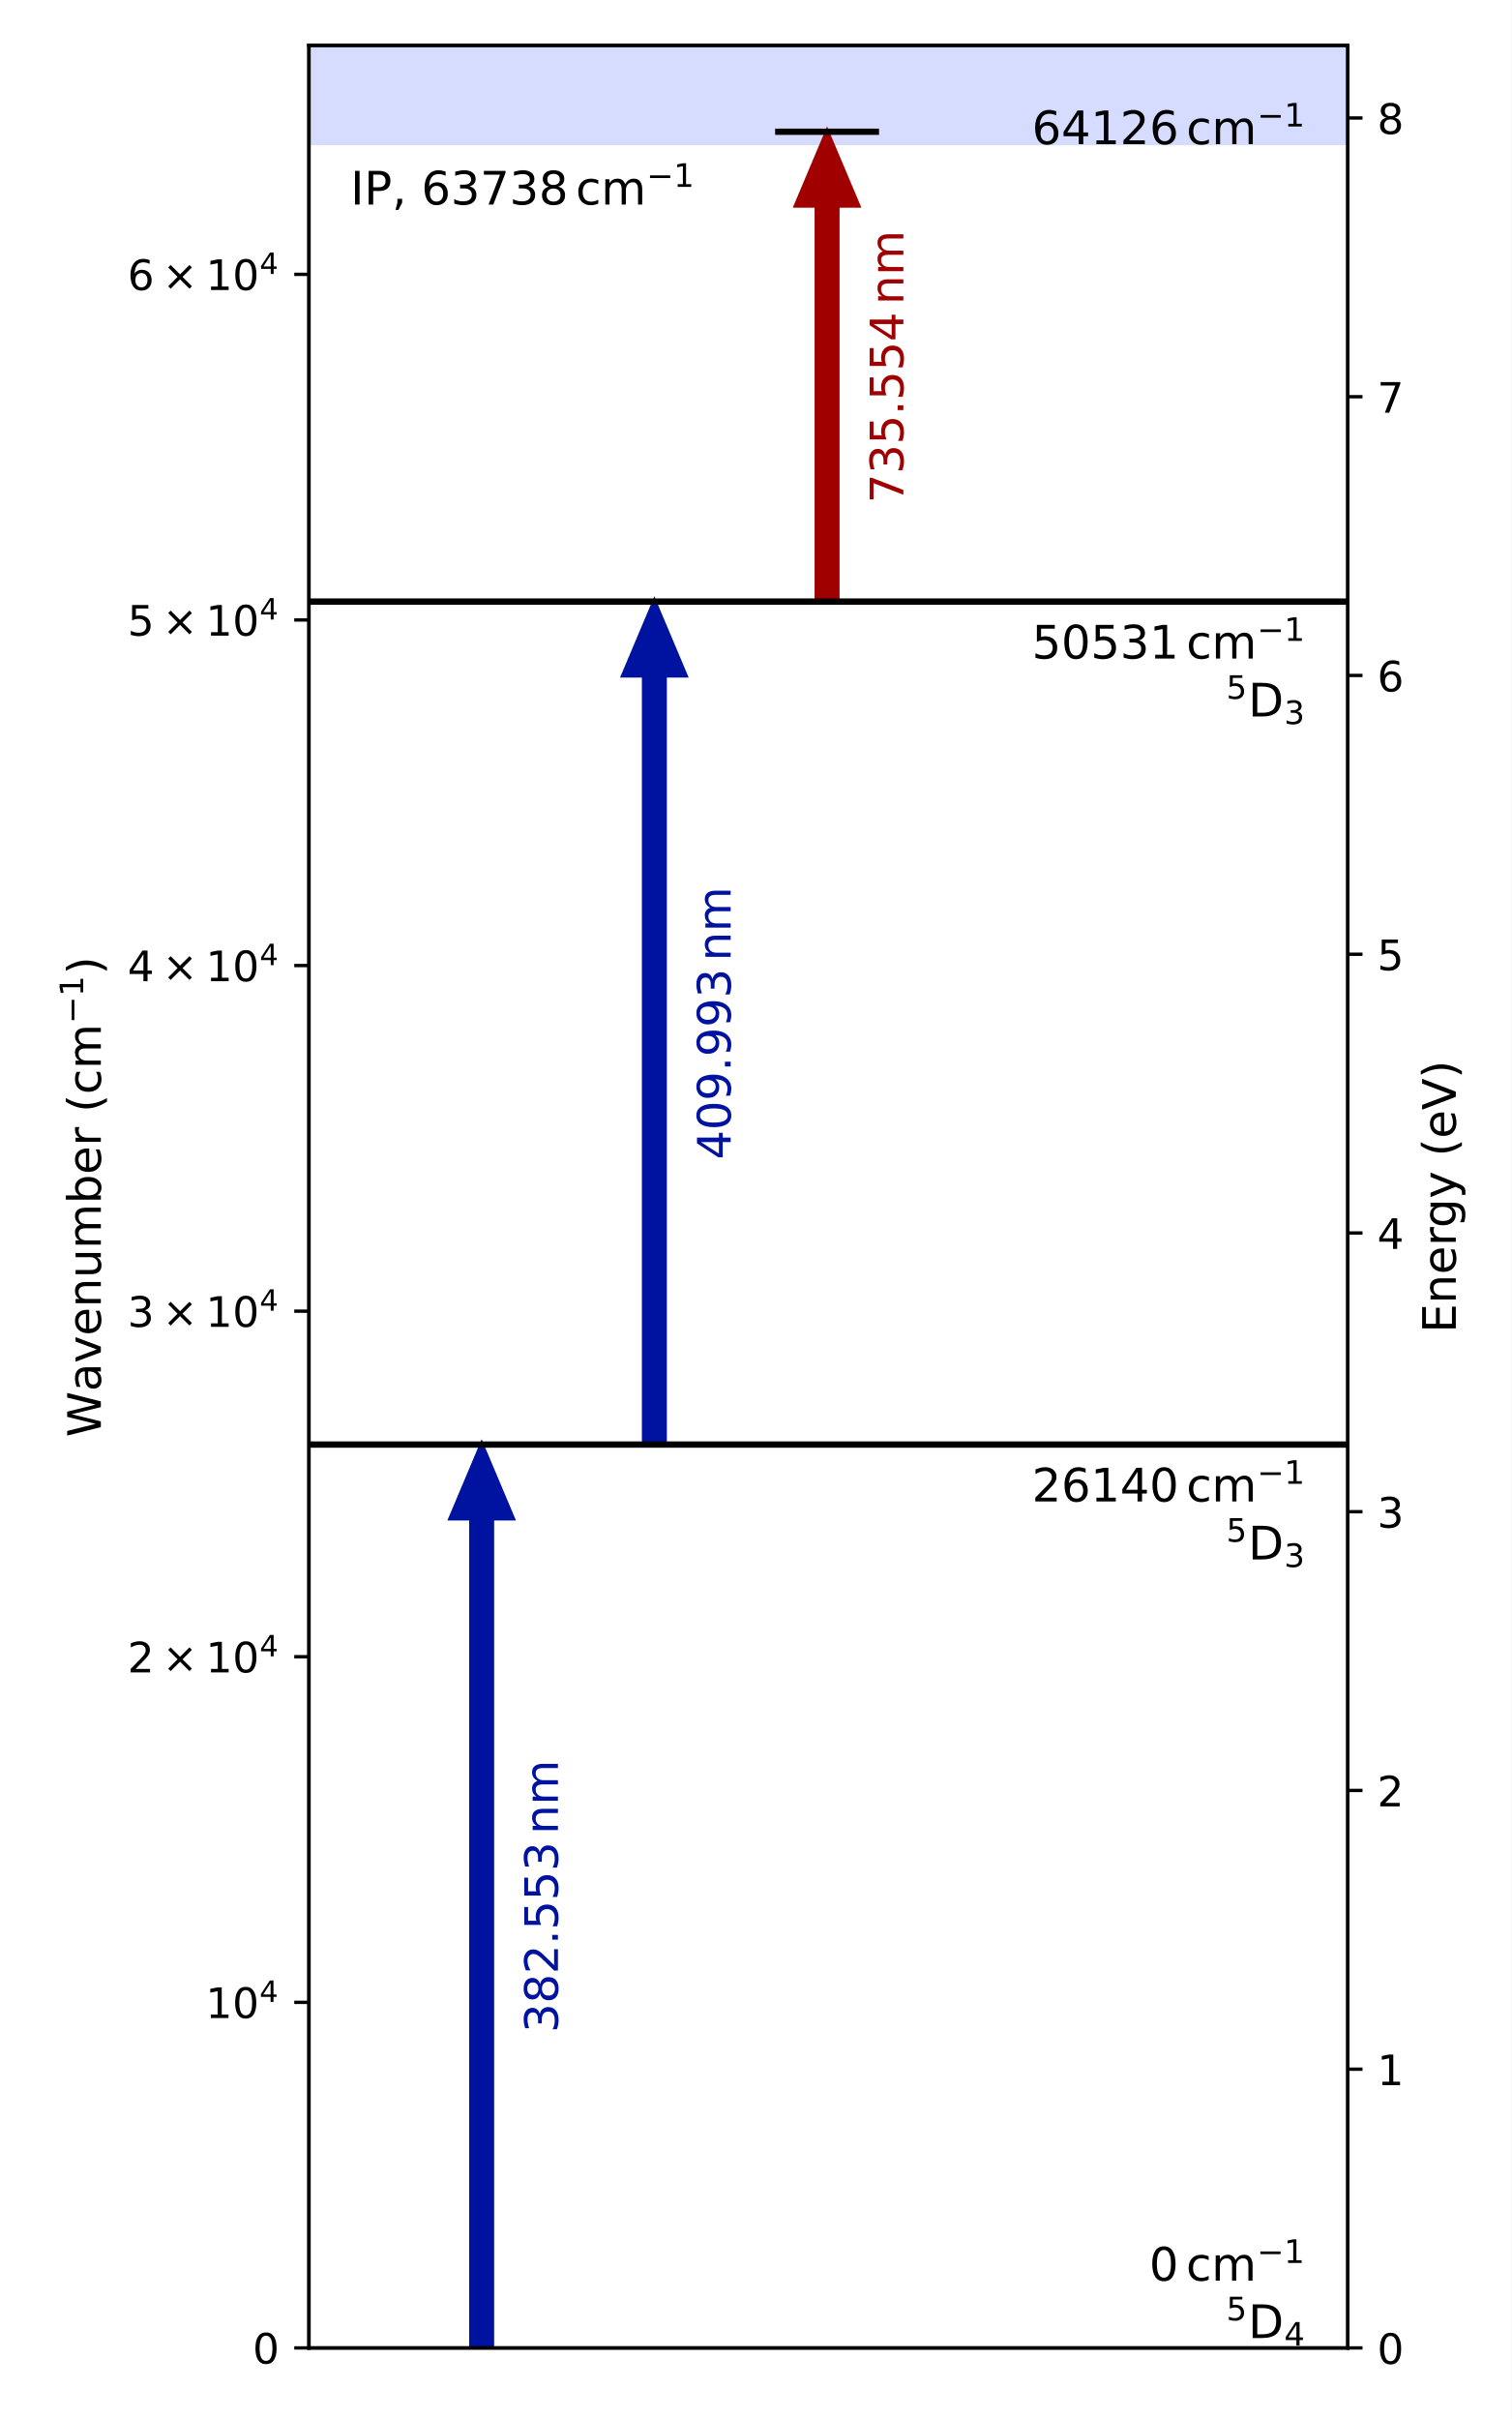
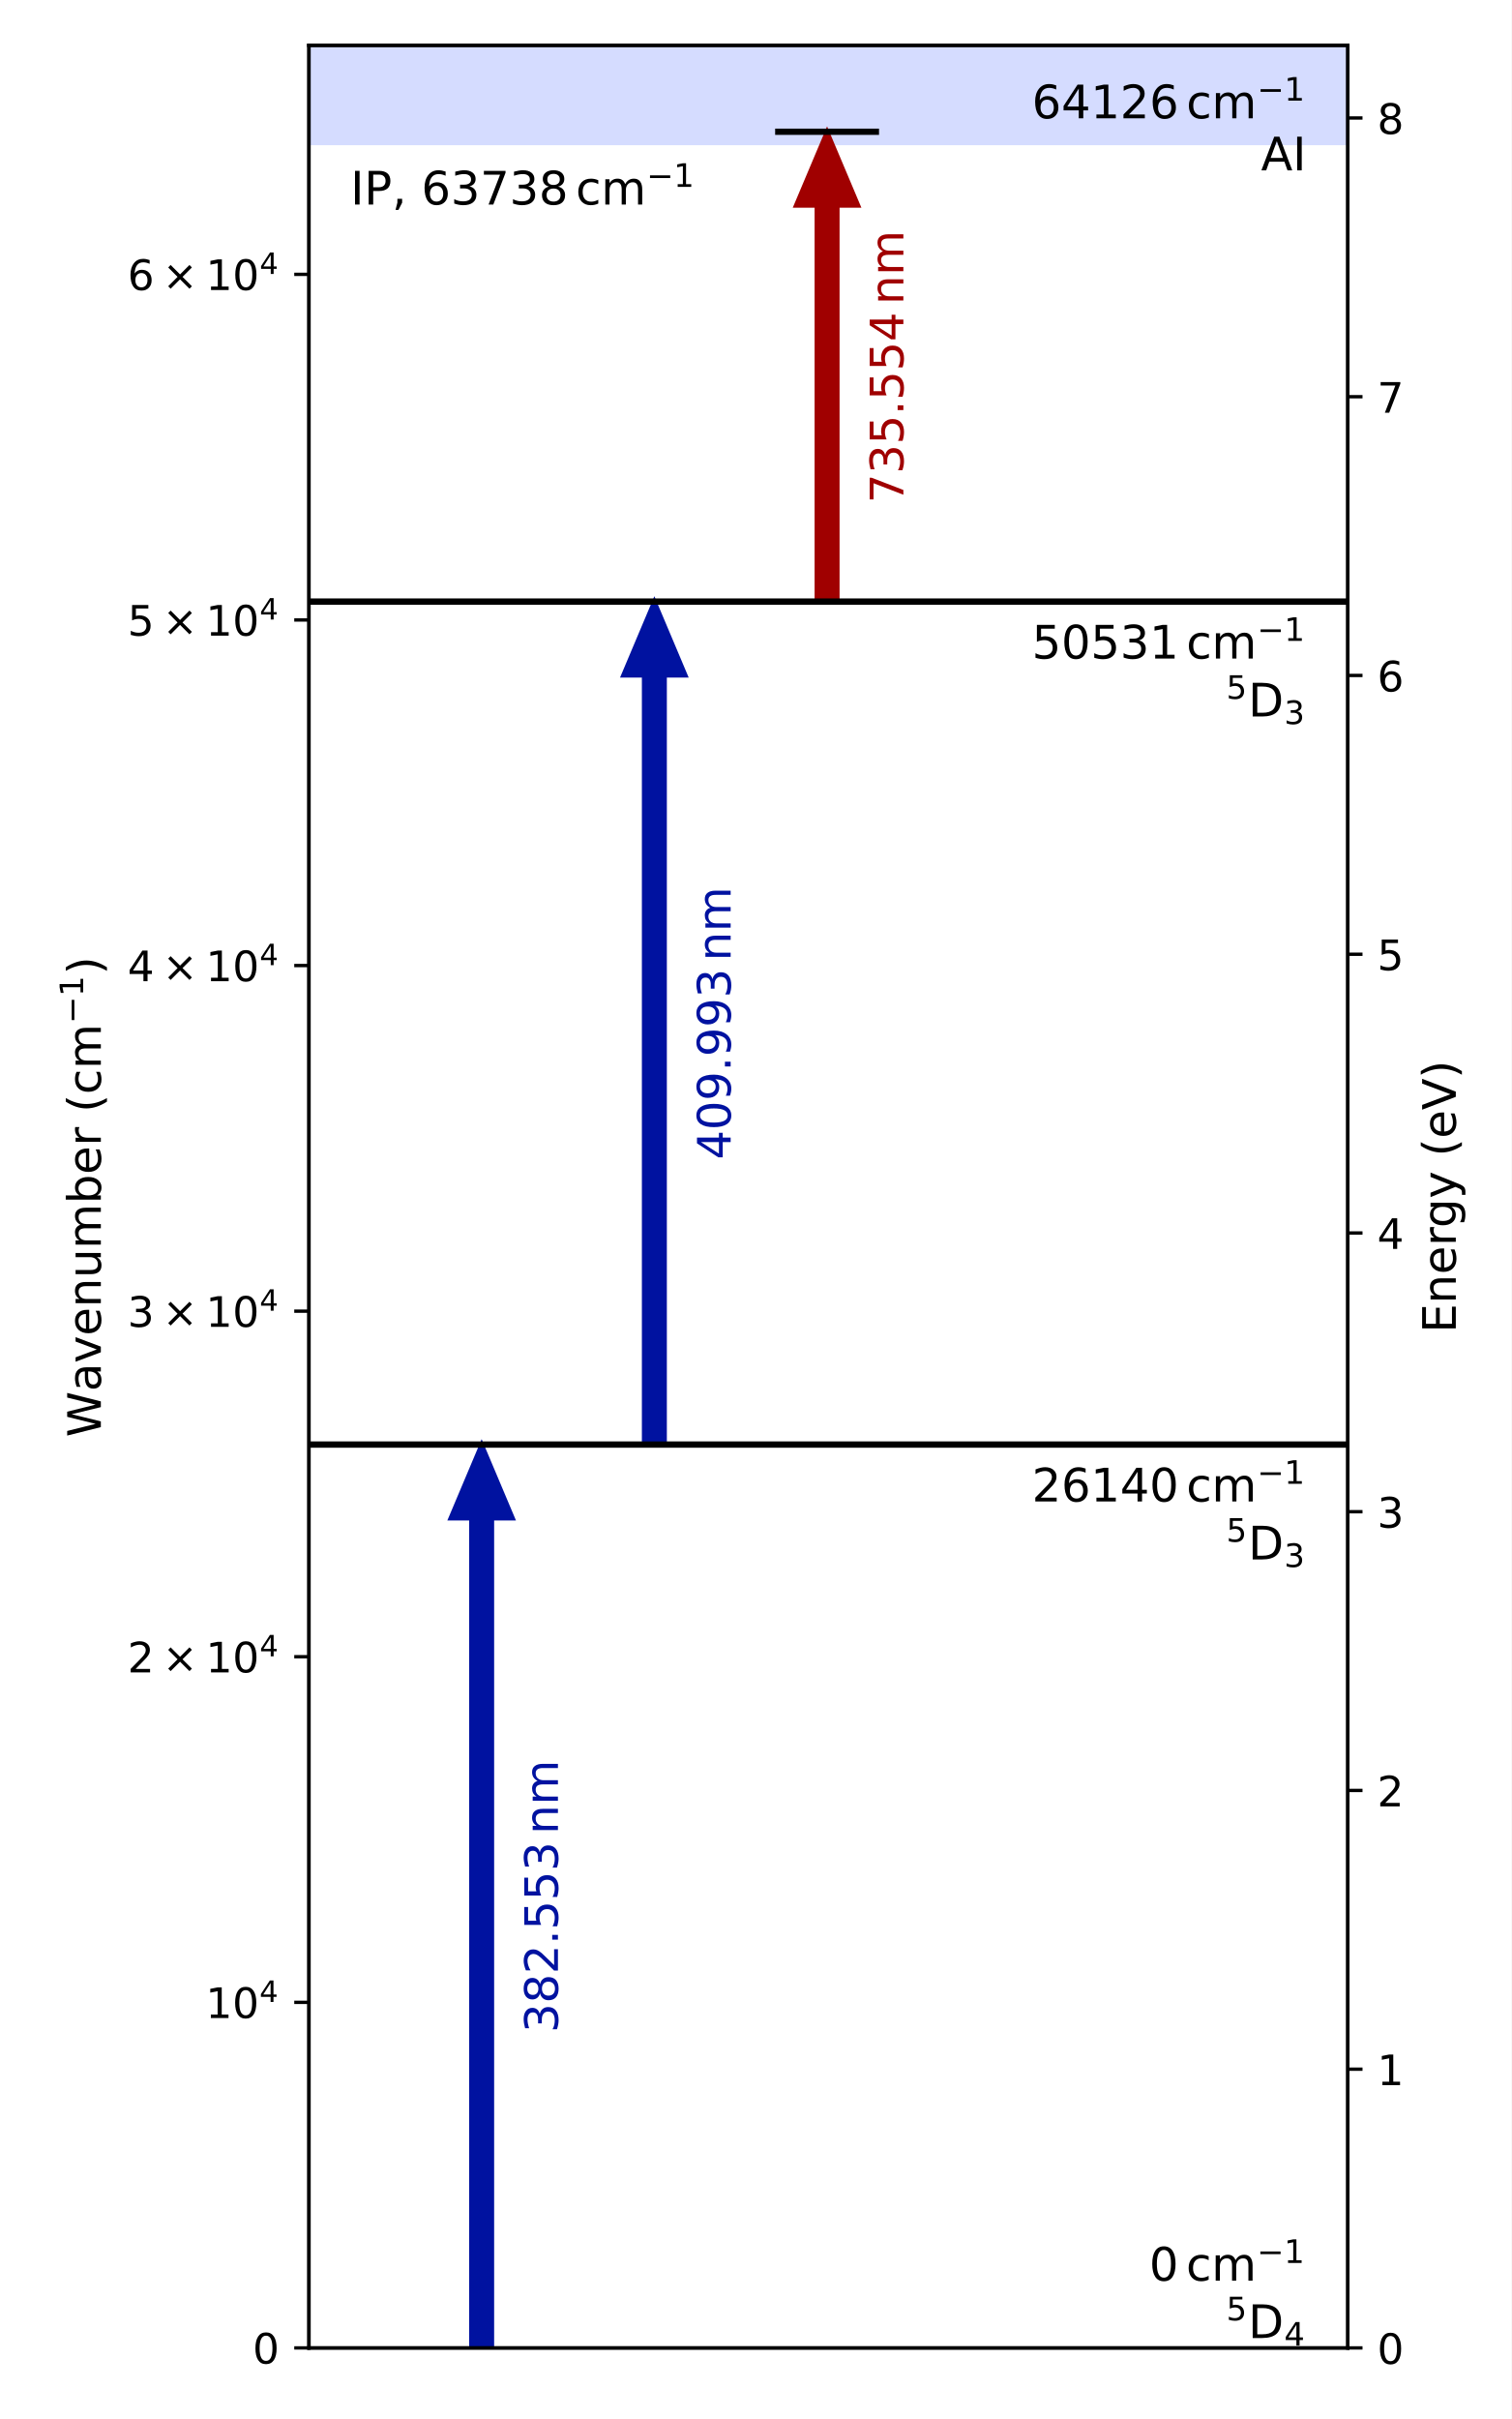
<svg xmlns="http://www.w3.org/2000/svg" xmlns:xlink="http://www.w3.org/1999/xlink" width="360pt" height="576pt" viewBox="0 0 360 576" version="1.1">
  <defs>
    <style type="text/css">*{stroke-linejoin: round; stroke-linecap: butt}</style>
  </defs>
  <g id="figure_1">
    <g id="patch_1">
      <path d="M 0 576  L 360 576  L 360 0  L 0 0  z " style="fill: #ffffff" />
    </g>
    <g id="axes_1">
      <g id="patch_2">
        <path d="M 73.581 559.08  L 321.01 559.08  L 321.01 10.8  L 73.581 10.8  z " style="fill: #ffffff" />
      </g>
      <g id="PolyCollection_1">
-         <path d="M 73.581 -4923.72  L 73.581 34.569  L 321.01 34.569  L 321.01 -4923.72  L 321.01 -4923.72  L 73.581 -4923.72  z " clip-path="url(#p154547013b)" style="fill: #adbbff; fill-opacity: 0.5" />
+         <path d="M 73.581 -4923.72  L 73.581 34.569  L 321.01 34.569  L 321.01 -4923.72  L 321.01 -4923.72  L 73.581 -4923.72  z " clip-path="url(#peb438632ab)" style="fill: #adbbff; fill-opacity: 0.5" />
      </g>
      <g id="patch_3">
-         <path d="M 114.716 343.967  L 122.139 361.557  L 117.19 361.557  L 117.19 559.08  L 112.242 559.08  L 112.242 361.557  L 107.293 361.557  z " clip-path="url(#p154547013b)" style="fill: #0012a0; stroke: #0012a0; stroke-linejoin: miter" />
+         <path d="M 114.716 343.967  L 122.139 361.557  L 117.19 361.557  L 117.19 559.08  L 112.242 559.08  L 112.242 361.557  L 107.293 361.557  z " clip-path="url(#peb438632ab)" style="fill: #0012a0; stroke: #0012a0; stroke-linejoin: miter" />
      </g>
      <g id="patch_4">
-         <path d="M 155.851 143.251  L 163.274 160.841  L 158.325 160.841  L 158.325 343.967  L 153.377 343.967  L 153.377 160.841  L 148.428 160.841  z " clip-path="url(#p154547013b)" style="fill: #0012a0; stroke: #0012a0; stroke-linejoin: miter" />
+         <path d="M 155.851 143.251  L 163.274 160.841  L 158.325 160.841  L 158.325 343.967  L 153.377 343.967  L 153.377 160.841  L 148.428 160.841  z " clip-path="url(#peb438632ab)" style="fill: #0012a0; stroke: #0012a0; stroke-linejoin: miter" />
      </g>
      <g id="patch_5">
-         <path d="M 196.986 31.373  L 204.409 48.963  L 199.46 48.963  L 199.46 143.251  L 194.512 143.251  L 194.512 48.963  L 189.563 48.963  z " clip-path="url(#p154547013b)" style="fill: #a00000; stroke: #a00000; stroke-linejoin: miter" />
+         <path d="M 196.986 31.373  L 204.409 48.963  L 199.46 48.963  L 199.46 143.251  L 194.512 143.251  L 194.512 48.963  L 189.563 48.963  z " clip-path="url(#peb438632ab)" style="fill: #a00000; stroke: #a00000; stroke-linejoin: miter" />
      </g>
      <g id="matplotlib.axis_1" />
      <g id="matplotlib.axis_2">
        <g id="ytick_1">
          <g id="line2d_1">
            <defs>
-               <path id="mb44f667b98" d="M 0 0  L -3.5 0  " style="stroke: #000000; stroke-width: 0.8" />
+               <path id="m3129a6f96f" d="M 0 0  L -3.5 0  " style="stroke: #000000; stroke-width: 0.8" />
            </defs>
            <g>
-               <use xlink:href="#mb44f667b98" x="73.581" y="559.08" style="stroke: #000000; stroke-width: 0.8" />
+               <use xlink:href="#m3129a6f96f" x="73.581" y="559.08" style="stroke: #000000; stroke-width: 0.8" />
            </g>
          </g>
          <g id="text_1">
            <g transform="translate(60.18074 562.8792) scale(0.1 -0.1)">
              <defs>
                <path id="DejaVuSans-30" d="M 2034 4250  Q 1547 4250 1301 3770  Q 1056 3291 1056 2328  Q 1056 1369 1301 889  Q 1547 409 2034 409  Q 2525 409 2770 889  Q 3016 1369 3016 2328  Q 3016 3291 2770 3770  Q 2525 4250 2034 4250  z M 2034 4750  Q 2819 4750 3233 4129  Q 3647 3509 3647 2328  Q 3647 1150 3233 529  Q 2819 -91 2034 -91  Q 1250 -91 836 529  Q 422 1150 422 2328  Q 422 3509 836 4129  Q 1250 4750 2034 4750  z " transform="scale(0.015625)" />
              </defs>
              <use xlink:href="#DejaVuSans-30" transform="translate(0 0.78125)" />
            </g>
          </g>
        </g>
        <g id="ytick_2">
          <g id="line2d_2">
            <g>
-               <use xlink:href="#mb44f667b98" x="73.581" y="476.788" style="stroke: #000000; stroke-width: 0.8" />
+               <use xlink:href="#m3129a6f96f" x="73.581" y="476.788" style="stroke: #000000; stroke-width: 0.8" />
            </g>
          </g>
          <g id="text_2">
            <g transform="translate(48.98074 480.587) scale(0.1 -0.1)">
              <defs>
                <path id="DejaVuSans-31" d="M 794 531  L 1825 531  L 1825 4091  L 703 3866  L 703 4441  L 1819 4666  L 2450 4666  L 2450 531  L 3481 531  L 3481 0  L 794 0  L 794 531  z " transform="scale(0.015625)" />
                <path id="DejaVuSans-34" d="M 2419 4116  L 825 1625  L 2419 1625  L 2419 4116  z M 2253 4666  L 3047 4666  L 3047 1625  L 3713 1625  L 3713 1100  L 3047 1100  L 3047 0  L 2419 0  L 2419 1100  L 313 1100  L 313 1709  L 2253 4666  z " transform="scale(0.015625)" />
              </defs>
              <use xlink:href="#DejaVuSans-31" transform="translate(0 0.684375)" />
              <use xlink:href="#DejaVuSans-30" transform="translate(63.62305 0.684375)" />
              <use xlink:href="#DejaVuSans-34" transform="translate(128.2031 38.96563) scale(0.7)" />
            </g>
          </g>
        </g>
        <g id="ytick_3">
          <g id="line2d_3">
            <g>
-               <use xlink:href="#mb44f667b98" x="73.581" y="394.496" style="stroke: #000000; stroke-width: 0.8" />
+               <use xlink:href="#m3129a6f96f" x="73.581" y="394.496" style="stroke: #000000; stroke-width: 0.8" />
            </g>
          </g>
          <g id="text_3">
            <g transform="translate(30.38074 398.2949) scale(0.1 -0.1)">
              <defs>
                <path id="DejaVuSans-32" d="M 1228 531  L 3431 531  L 3431 0  L 469 0  L 469 531  Q 828 903 1448 1529  Q 2069 2156 2228 2338  Q 2531 2678 2651 2914  Q 2772 3150 2772 3378  Q 2772 3750 2511 3984  Q 2250 4219 1831 4219  Q 1534 4219 1204 4116  Q 875 4013 500 3803  L 500 4441  Q 881 4594 1212 4672  Q 1544 4750 1819 4750  Q 2544 4750 2975 4387  Q 3406 4025 3406 3419  Q 3406 3131 3298 2873  Q 3191 2616 2906 2266  Q 2828 2175 2409 1742  Q 1991 1309 1228 531  z " transform="scale(0.015625)" />
                <path id="DejaVuSans-d7" d="M 4488 3438  L 3059 2003  L 4488 575  L 4116 197  L 2681 1631  L 1247 197  L 878 575  L 2303 2003  L 878 3438  L 1247 3816  L 2681 2381  L 4116 3816  L 4488 3438  z " transform="scale(0.015625)" />
              </defs>
              <use xlink:href="#DejaVuSans-32" transform="translate(0 0.684375)" />
              <use xlink:href="#DejaVuSans-d7" transform="translate(83.10547 0.684375)" />
              <use xlink:href="#DejaVuSans-31" transform="translate(186.377 0.684375)" />
              <use xlink:href="#DejaVuSans-30" transform="translate(250 0.684375)" />
              <use xlink:href="#DejaVuSans-34" transform="translate(314.5801 38.96563) scale(0.7)" />
            </g>
          </g>
        </g>
        <g id="ytick_4">
          <g id="line2d_4">
            <g>
-               <use xlink:href="#mb44f667b98" x="73.581" y="312.203" style="stroke: #000000; stroke-width: 0.8" />
+               <use xlink:href="#m3129a6f96f" x="73.581" y="312.203" style="stroke: #000000; stroke-width: 0.8" />
            </g>
          </g>
          <g id="text_4">
            <g transform="translate(30.38074 316.0027) scale(0.1 -0.1)">
              <defs>
                <path id="DejaVuSans-33" d="M 2597 2516  Q 3050 2419 3304 2112  Q 3559 1806 3559 1356  Q 3559 666 3084 287  Q 2609 -91 1734 -91  Q 1441 -91 1130 -33  Q 819 25 488 141  L 488 750  Q 750 597 1062 519  Q 1375 441 1716 441  Q 2309 441 2620 675  Q 2931 909 2931 1356  Q 2931 1769 2642 2001  Q 2353 2234 1838 2234  L 1294 2234  L 1294 2753  L 1863 2753  Q 2328 2753 2575 2939  Q 2822 3125 2822 3475  Q 2822 3834 2567 4026  Q 2313 4219 1838 4219  Q 1578 4219 1281 4162  Q 984 4106 628 3988  L 628 4550  Q 988 4650 1302 4700  Q 1616 4750 1894 4750  Q 2613 4750 3031 4423  Q 3450 4097 3450 3541  Q 3450 3153 3228 2886  Q 3006 2619 2597 2516  z " transform="scale(0.015625)" />
              </defs>
              <use xlink:href="#DejaVuSans-33" transform="translate(0 0.684375)" />
              <use xlink:href="#DejaVuSans-d7" transform="translate(83.10547 0.684375)" />
              <use xlink:href="#DejaVuSans-31" transform="translate(186.377 0.684375)" />
              <use xlink:href="#DejaVuSans-30" transform="translate(250 0.684375)" />
              <use xlink:href="#DejaVuSans-34" transform="translate(314.5801 38.96563) scale(0.7)" />
            </g>
          </g>
        </g>
        <g id="ytick_5">
          <g id="line2d_5">
            <g>
-               <use xlink:href="#mb44f667b98" x="73.581" y="229.911" style="stroke: #000000; stroke-width: 0.8" />
+               <use xlink:href="#m3129a6f96f" x="73.581" y="229.911" style="stroke: #000000; stroke-width: 0.8" />
            </g>
          </g>
          <g id="text_5">
            <g transform="translate(30.38074 233.7105) scale(0.1 -0.1)">
              <use xlink:href="#DejaVuSans-34" transform="translate(0 0.684375)" />
              <use xlink:href="#DejaVuSans-d7" transform="translate(83.10547 0.684375)" />
              <use xlink:href="#DejaVuSans-31" transform="translate(186.377 0.684375)" />
              <use xlink:href="#DejaVuSans-30" transform="translate(250 0.684375)" />
              <use xlink:href="#DejaVuSans-34" transform="translate(314.5801 38.96563) scale(0.7)" />
            </g>
          </g>
        </g>
        <g id="ytick_6">
          <g id="line2d_6">
            <g>
-               <use xlink:href="#mb44f667b98" x="73.581" y="147.619" style="stroke: #000000; stroke-width: 0.8" />
+               <use xlink:href="#m3129a6f96f" x="73.581" y="147.619" style="stroke: #000000; stroke-width: 0.8" />
            </g>
          </g>
          <g id="text_6">
            <g transform="translate(30.38074 151.4184) scale(0.1 -0.1)">
              <defs>
                <path id="DejaVuSans-35" d="M 691 4666  L 3169 4666  L 3169 4134  L 1269 4134  L 1269 2991  Q 1406 3038 1543 3061  Q 1681 3084 1819 3084  Q 2600 3084 3056 2656  Q 3513 2228 3513 1497  Q 3513 744 3044 326  Q 2575 -91 1722 -91  Q 1428 -91 1123 -41  Q 819 9 494 109  L 494 744  Q 775 591 1075 516  Q 1375 441 1709 441  Q 2250 441 2565 725  Q 2881 1009 2881 1497  Q 2881 1984 2565 2268  Q 2250 2553 1709 2553  Q 1456 2553 1204 2497  Q 953 2441 691 2322  L 691 4666  z " transform="scale(0.015625)" />
              </defs>
              <use xlink:href="#DejaVuSans-35" transform="translate(0 0.684375)" />
              <use xlink:href="#DejaVuSans-d7" transform="translate(83.10547 0.684375)" />
              <use xlink:href="#DejaVuSans-31" transform="translate(186.377 0.684375)" />
              <use xlink:href="#DejaVuSans-30" transform="translate(250 0.684375)" />
              <use xlink:href="#DejaVuSans-34" transform="translate(314.5801 38.96563) scale(0.7)" />
            </g>
          </g>
        </g>
        <g id="ytick_7">
          <g id="line2d_7">
            <g>
-               <use xlink:href="#mb44f667b98" x="73.581" y="65.327" style="stroke: #000000; stroke-width: 0.8" />
+               <use xlink:href="#m3129a6f96f" x="73.581" y="65.327" style="stroke: #000000; stroke-width: 0.8" />
            </g>
          </g>
          <g id="text_7">
            <g transform="translate(30.38074 69.12621) scale(0.1 -0.1)">
              <defs>
                <path id="DejaVuSans-36" d="M 2113 2584  Q 1688 2584 1439 2293  Q 1191 2003 1191 1497  Q 1191 994 1439 701  Q 1688 409 2113 409  Q 2538 409 2786 701  Q 3034 994 3034 1497  Q 3034 2003 2786 2293  Q 2538 2584 2113 2584  z M 3366 4563  L 3366 3988  Q 3128 4100 2886 4159  Q 2644 4219 2406 4219  Q 1781 4219 1451 3797  Q 1122 3375 1075 2522  Q 1259 2794 1537 2939  Q 1816 3084 2150 3084  Q 2853 3084 3261 2657  Q 3669 2231 3669 1497  Q 3669 778 3244 343  Q 2819 -91 2113 -91  Q 1303 -91 875 529  Q 447 1150 447 2328  Q 447 3434 972 4092  Q 1497 4750 2381 4750  Q 2619 4750 2861 4703  Q 3103 4656 3366 4563  z " transform="scale(0.015625)" />
              </defs>
              <use xlink:href="#DejaVuSans-36" transform="translate(0 0.684375)" />
              <use xlink:href="#DejaVuSans-d7" transform="translate(83.10547 0.684375)" />
              <use xlink:href="#DejaVuSans-31" transform="translate(186.377 0.684375)" />
              <use xlink:href="#DejaVuSans-30" transform="translate(250 0.684375)" />
              <use xlink:href="#DejaVuSans-34" transform="translate(314.5801 38.96563) scale(0.7)" />
            </g>
          </g>
        </g>
        <g id="text_8">
          <g transform="translate(24.09309 342.195) rotate(-90) scale(0.11 -0.11)">
            <defs>
              <path id="DejaVuSans-57" d="M 213 4666  L 850 4666  L 1831 722  L 2809 4666  L 3519 4666  L 4500 722  L 5478 4666  L 6119 4666  L 4947 0  L 4153 0  L 3169 4050  L 2175 0  L 1381 0  L 213 4666  z " transform="scale(0.015625)" />
              <path id="DejaVuSans-61" d="M 2194 1759  Q 1497 1759 1228 1600  Q 959 1441 959 1056  Q 959 750 1161 570  Q 1363 391 1709 391  Q 2188 391 2477 730  Q 2766 1069 2766 1631  L 2766 1759  L 2194 1759  z M 3341 1997  L 3341 0  L 2766 0  L 2766 531  Q 2569 213 2275 61  Q 1981 -91 1556 -91  Q 1019 -91 701 211  Q 384 513 384 1019  Q 384 1609 779 1909  Q 1175 2209 1959 2209  L 2766 2209  L 2766 2266  Q 2766 2663 2505 2880  Q 2244 3097 1772 3097  Q 1472 3097 1187 3025  Q 903 2953 641 2809  L 641 3341  Q 956 3463 1253 3523  Q 1550 3584 1831 3584  Q 2591 3584 2966 3190  Q 3341 2797 3341 1997  z " transform="scale(0.015625)" />
              <path id="DejaVuSans-76" d="M 191 3500  L 800 3500  L 1894 563  L 2988 3500  L 3597 3500  L 2284 0  L 1503 0  L 191 3500  z " transform="scale(0.015625)" />
              <path id="DejaVuSans-65" d="M 3597 1894  L 3597 1613  L 953 1613  Q 991 1019 1311 708  Q 1631 397 2203 397  Q 2534 397 2845 478  Q 3156 559 3463 722  L 3463 178  Q 3153 47 2828 -22  Q 2503 -91 2169 -91  Q 1331 -91 842 396  Q 353 884 353 1716  Q 353 2575 817 3079  Q 1281 3584 2069 3584  Q 2775 3584 3186 3129  Q 3597 2675 3597 1894  z M 3022 2063  Q 3016 2534 2758 2815  Q 2500 3097 2075 3097  Q 1594 3097 1305 2825  Q 1016 2553 972 2059  L 3022 2063  z " transform="scale(0.015625)" />
              <path id="DejaVuSans-6e" d="M 3513 2113  L 3513 0  L 2938 0  L 2938 2094  Q 2938 2591 2744 2837  Q 2550 3084 2163 3084  Q 1697 3084 1428 2787  Q 1159 2491 1159 1978  L 1159 0  L 581 0  L 581 3500  L 1159 3500  L 1159 2956  Q 1366 3272 1645 3428  Q 1925 3584 2291 3584  Q 2894 3584 3203 3211  Q 3513 2838 3513 2113  z " transform="scale(0.015625)" />
              <path id="DejaVuSans-75" d="M 544 1381  L 544 3500  L 1119 3500  L 1119 1403  Q 1119 906 1312 657  Q 1506 409 1894 409  Q 2359 409 2629 706  Q 2900 1003 2900 1516  L 2900 3500  L 3475 3500  L 3475 0  L 2900 0  L 2900 538  Q 2691 219 2414 64  Q 2138 -91 1772 -91  Q 1169 -91 856 284  Q 544 659 544 1381  z M 1991 3584  L 1991 3584  z " transform="scale(0.015625)" />
              <path id="DejaVuSans-6d" d="M 3328 2828  Q 3544 3216 3844 3400  Q 4144 3584 4550 3584  Q 5097 3584 5394 3201  Q 5691 2819 5691 2113  L 5691 0  L 5113 0  L 5113 2094  Q 5113 2597 4934 2840  Q 4756 3084 4391 3084  Q 3944 3084 3684 2787  Q 3425 2491 3425 1978  L 3425 0  L 2847 0  L 2847 2094  Q 2847 2600 2669 2842  Q 2491 3084 2119 3084  Q 1678 3084 1418 2786  Q 1159 2488 1159 1978  L 1159 0  L 581 0  L 581 3500  L 1159 3500  L 1159 2956  Q 1356 3278 1631 3431  Q 1906 3584 2284 3584  Q 2666 3584 2933 3390  Q 3200 3197 3328 2828  z " transform="scale(0.015625)" />
              <path id="DejaVuSans-62" d="M 3116 1747  Q 3116 2381 2855 2742  Q 2594 3103 2138 3103  Q 1681 3103 1420 2742  Q 1159 2381 1159 1747  Q 1159 1113 1420 752  Q 1681 391 2138 391  Q 2594 391 2855 752  Q 3116 1113 3116 1747  z M 1159 2969  Q 1341 3281 1617 3432  Q 1894 3584 2278 3584  Q 2916 3584 3314 3078  Q 3713 2572 3713 1747  Q 3713 922 3314 415  Q 2916 -91 2278 -91  Q 1894 -91 1617 61  Q 1341 213 1159 525  L 1159 0  L 581 0  L 581 4863  L 1159 4863  L 1159 2969  z " transform="scale(0.015625)" />
              <path id="DejaVuSans-72" d="M 2631 2963  Q 2534 3019 2420 3045  Q 2306 3072 2169 3072  Q 1681 3072 1420 2755  Q 1159 2438 1159 1844  L 1159 0  L 581 0  L 581 3500  L 1159 3500  L 1159 2956  Q 1341 3275 1631 3429  Q 1922 3584 2338 3584  Q 2397 3584 2469 3576  Q 2541 3569 2628 3553  L 2631 2963  z " transform="scale(0.015625)" />
              <path id="DejaVuSans-20" transform="scale(0.015625)" />
              <path id="DejaVuSans-28" d="M 1984 4856  Q 1566 4138 1362 3434  Q 1159 2731 1159 2009  Q 1159 1288 1364 580  Q 1569 -128 1984 -844  L 1484 -844  Q 1016 -109 783 600  Q 550 1309 550 2009  Q 550 2706 781 3412  Q 1013 4119 1484 4856  L 1984 4856  z " transform="scale(0.015625)" />
              <path id="DejaVuSans-63" d="M 3122 3366  L 3122 2828  Q 2878 2963 2633 3030  Q 2388 3097 2138 3097  Q 1578 3097 1268 2742  Q 959 2388 959 1747  Q 959 1106 1268 751  Q 1578 397 2138 397  Q 2388 397 2633 464  Q 2878 531 3122 666  L 3122 134  Q 2881 22 2623 -34  Q 2366 -91 2075 -91  Q 1284 -91 818 406  Q 353 903 353 1747  Q 353 2603 823 3093  Q 1294 3584 2113 3584  Q 2378 3584 2631 3529  Q 2884 3475 3122 3366  z " transform="scale(0.015625)" />
              <path id="DejaVuSans-2212" d="M 678 2272  L 4684 2272  L 4684 1741  L 678 1741  L 678 2272  z " transform="scale(0.015625)" />
              <path id="DejaVuSans-29" d="M 513 4856  L 1013 4856  Q 1481 4119 1714 3412  Q 1947 2706 1947 2009  Q 1947 1309 1714 600  Q 1481 -109 1013 -844  L 513 -844  Q 928 -128 1133 580  Q 1338 1288 1338 2009  Q 1338 2731 1133 3434  Q 928 4138 513 4856  z " transform="scale(0.015625)" />
            </defs>
            <use xlink:href="#DejaVuSans-57" transform="translate(0 0.684375)" />
            <use xlink:href="#DejaVuSans-61" transform="translate(98.87695 0.684375)" />
            <use xlink:href="#DejaVuSans-76" transform="translate(160.1562 0.684375)" />
            <use xlink:href="#DejaVuSans-65" transform="translate(219.3359 0.684375)" />
            <use xlink:href="#DejaVuSans-6e" transform="translate(280.8594 0.684375)" />
            <use xlink:href="#DejaVuSans-75" transform="translate(344.2383 0.684375)" />
            <use xlink:href="#DejaVuSans-6d" transform="translate(407.6172 0.684375)" />
            <use xlink:href="#DejaVuSans-62" transform="translate(505.0293 0.684375)" />
            <use xlink:href="#DejaVuSans-65" transform="translate(568.5059 0.684375)" />
            <use xlink:href="#DejaVuSans-72" transform="translate(630.0293 0.684375)" />
            <use xlink:href="#DejaVuSans-20" transform="translate(671.1426 0.684375)" />
            <use xlink:href="#DejaVuSans-28" transform="translate(702.9297 0.684375)" />
            <use xlink:href="#DejaVuSans-63" transform="translate(741.9434 0.684375)" />
            <use xlink:href="#DejaVuSans-6d" transform="translate(796.9238 0.684375)" />
            <use xlink:href="#DejaVuSans-2212" transform="translate(895.293 38.96563) scale(0.7)" />
            <use xlink:href="#DejaVuSans-31" transform="translate(953.9453 38.96563) scale(0.7)" />
            <use xlink:href="#DejaVuSans-29" transform="translate(1001.216 0.684375)" />
          </g>
        </g>
      </g>
      <g id="LineCollection_1">
-         <path d="M 73.581 343.967  L 321.01 343.967  " clip-path="url(#p154547013b)" style="fill: none; stroke: #000000; stroke-width: 1.5" />
+         <path d="M 73.581 343.967  L 321.01 343.967  " clip-path="url(#peb438632ab)" style="fill: none; stroke: #000000; stroke-width: 1.5" />
      </g>
      <g id="LineCollection_2">
-         <path d="M 73.581 143.251  L 321.01 143.251  " clip-path="url(#p154547013b)" style="fill: none; stroke: #000000; stroke-width: 1.5" />
+         <path d="M 73.581 143.251  L 321.01 143.251  " clip-path="url(#peb438632ab)" style="fill: none; stroke: #000000; stroke-width: 1.5" />
      </g>
      <g id="LineCollection_3">
-         <path d="M 184.615 31.373  L 209.358 31.373  " clip-path="url(#p154547013b)" style="fill: none; stroke: #000000; stroke-width: 1.5" />
+         <path d="M 184.615 31.373  L 209.358 31.373  " clip-path="url(#peb438632ab)" style="fill: none; stroke: #000000; stroke-width: 1.5" />
      </g>
      <g id="patch_6">
        <path d="M 73.581 559.08  L 73.581 10.8  " style="fill: none; stroke: #000000; stroke-width: 0.8; stroke-linejoin: miter; stroke-linecap: square" />
      </g>
      <g id="patch_7">
        <path d="M 321.01 559.08  L 321.01 10.8  " style="fill: none; stroke: #000000; stroke-width: 0.8; stroke-linejoin: miter; stroke-linecap: square" />
      </g>
      <g id="patch_8">
        <path d="M 73.581 559.08  L 321.01 559.08  " style="fill: none; stroke: #000000; stroke-width: 0.8; stroke-linejoin: miter; stroke-linecap: square" />
      </g>
      <g id="patch_9">
        <path d="M 73.581 10.8  L 321.01 10.8  " style="fill: none; stroke: #000000; stroke-width: 0.8; stroke-linejoin: miter; stroke-linecap: square" />
      </g>
      <g id="text_9">
        <g transform="translate(83.47791 48.77802) scale(0.11 -0.11)">
          <defs>
            <path id="DejaVuSans-49" d="M 628 4666  L 1259 4666  L 1259 0  L 628 0  L 628 4666  z " transform="scale(0.015625)" />
            <path id="DejaVuSans-50" d="M 1259 4147  L 1259 2394  L 2053 2394  Q 2494 2394 2734 2622  Q 2975 2850 2975 3272  Q 2975 3691 2734 3919  Q 2494 4147 2053 4147  L 1259 4147  z M 628 4666  L 2053 4666  Q 2838 4666 3239 4311  Q 3641 3956 3641 3272  Q 3641 2581 3239 2228  Q 2838 1875 2053 1875  L 1259 1875  L 1259 0  L 628 0  L 628 4666  z " transform="scale(0.015625)" />
            <path id="DejaVuSans-2c" d="M 750 794  L 1409 794  L 1409 256  L 897 -744  L 494 -744  L 750 256  L 750 794  z " transform="scale(0.015625)" />
            <path id="DejaVuSans-37" d="M 525 4666  L 3525 4666  L 3525 4397  L 1831 0  L 1172 0  L 2766 4134  L 525 4134  L 525 4666  z " transform="scale(0.015625)" />
            <path id="DejaVuSans-38" d="M 2034 2216  Q 1584 2216 1326 1975  Q 1069 1734 1069 1313  Q 1069 891 1326 650  Q 1584 409 2034 409  Q 2484 409 2743 651  Q 3003 894 3003 1313  Q 3003 1734 2745 1975  Q 2488 2216 2034 2216  z M 1403 2484  Q 997 2584 770 2862  Q 544 3141 544 3541  Q 544 4100 942 4425  Q 1341 4750 2034 4750  Q 2731 4750 3128 4425  Q 3525 4100 3525 3541  Q 3525 3141 3298 2862  Q 3072 2584 2669 2484  Q 3125 2378 3379 2068  Q 3634 1759 3634 1313  Q 3634 634 3220 271  Q 2806 -91 2034 -91  Q 1263 -91 848 271  Q 434 634 434 1313  Q 434 1759 690 2068  Q 947 2378 1403 2484  z M 1172 3481  Q 1172 3119 1398 2916  Q 1625 2713 2034 2713  Q 2441 2713 2670 2916  Q 2900 3119 2900 3481  Q 2900 3844 2670 4047  Q 2441 4250 2034 4250  Q 1625 4250 1398 4047  Q 1172 3844 1172 3481  z " transform="scale(0.015625)" />
          </defs>
          <use xlink:href="#DejaVuSans-49" transform="translate(0 0.684375)" />
          <use xlink:href="#DejaVuSans-50" transform="translate(29.49219 0.684375)" />
          <use xlink:href="#DejaVuSans-2c" transform="translate(89.79492 0.684375)" />
          <use xlink:href="#DejaVuSans-20" transform="translate(121.582 0.684375)" />
          <use xlink:href="#DejaVuSans-36" transform="translate(153.3691 0.684375)" />
          <use xlink:href="#DejaVuSans-33" transform="translate(216.9922 0.684375)" />
          <use xlink:href="#DejaVuSans-37" transform="translate(280.6152 0.684375)" />
          <use xlink:href="#DejaVuSans-33" transform="translate(344.2383 0.684375)" />
          <use xlink:href="#DejaVuSans-38" transform="translate(407.8613 0.684375)" />
          <use xlink:href="#DejaVuSans-63" transform="translate(487.7201 0.684375)" />
          <use xlink:href="#DejaVuSans-6d" transform="translate(542.7005 0.684375)" />
          <use xlink:href="#DejaVuSans-2212" transform="translate(641.0697 38.96563) scale(0.7)" />
          <use xlink:href="#DejaVuSans-31" transform="translate(699.722 38.96563) scale(0.7)" />
        </g>
      </g>
      <g id="text_10">
        <g transform="translate(273.7128 543.1259) scale(0.11 -0.11)">
          <use xlink:href="#DejaVuSans-30" transform="translate(0 0.684375)" />
          <use xlink:href="#DejaVuSans-63" transform="translate(79.85872 0.684375)" />
          <use xlink:href="#DejaVuSans-6d" transform="translate(134.8392 0.684375)" />
          <use xlink:href="#DejaVuSans-2212" transform="translate(233.2083 38.96563) scale(0.7)" />
          <use xlink:href="#DejaVuSans-31" transform="translate(291.8607 38.96563) scale(0.7)" />
        </g>
        <g transform="translate(291.9728 556.7923) scale(0.11 -0.11)">
          <defs>
            <path id="DejaVuSans-44" d="M 1259 4147  L 1259 519  L 2022 519  Q 2988 519 3436 956  Q 3884 1394 3884 2338  Q 3884 3275 3436 3711  Q 2988 4147 2022 4147  L 1259 4147  z M 628 4666  L 1925 4666  Q 3281 4666 3915 4102  Q 4550 3538 4550 2338  Q 4550 1131 3912 565  Q 3275 0 1925 0  L 628 0  L 628 4666  z " transform="scale(0.015625)" />
          </defs>
          <use xlink:href="#DejaVuSans-35" transform="translate(0.957031 38.96563) scale(0.7)" />
          <use xlink:href="#DejaVuSans-44" transform="translate(48.22754 0.684375)" />
          <use xlink:href="#DejaVuSans-34" transform="translate(126.1865 -15.72188) scale(0.7)" />
        </g>
      </g>
      <g id="text_11">
        <g style="fill: #0012a0" transform="translate(132.9713 484.0283) rotate(-90) scale(0.11 -0.11)">
          <defs>
            <path id="DejaVuSans-2e" d="M 684 794  L 1344 794  L 1344 0  L 684 0  L 684 794  z " transform="scale(0.015625)" />
          </defs>
          <use xlink:href="#DejaVuSans-33" transform="translate(0 0.78125)" />
          <use xlink:href="#DejaVuSans-38" transform="translate(63.62305 0.78125)" />
          <use xlink:href="#DejaVuSans-32" transform="translate(127.2461 0.78125)" />
          <use xlink:href="#DejaVuSans-2e" transform="translate(190.8691 0.78125)" />
          <use xlink:href="#DejaVuSans-35" transform="translate(222.6562 0.78125)" />
          <use xlink:href="#DejaVuSans-35" transform="translate(286.2793 0.78125)" />
          <use xlink:href="#DejaVuSans-33" transform="translate(349.9023 0.78125)" />
          <use xlink:href="#DejaVuSans-6e" transform="translate(429.7611 0.78125)" />
          <use xlink:href="#DejaVuSans-6d" transform="translate(493.14 0.78125)" />
        </g>
      </g>
      <g id="text_12">
        <g transform="translate(245.7728 357.602) scale(0.11 -0.11)">
          <use xlink:href="#DejaVuSans-32" transform="translate(0 0.684375)" />
          <use xlink:href="#DejaVuSans-36" transform="translate(63.62305 0.684375)" />
          <use xlink:href="#DejaVuSans-31" transform="translate(127.2461 0.684375)" />
          <use xlink:href="#DejaVuSans-34" transform="translate(190.8691 0.684375)" />
          <use xlink:href="#DejaVuSans-30" transform="translate(254.4922 0.684375)" />
          <use xlink:href="#DejaVuSans-63" transform="translate(334.3509 0.684375)" />
          <use xlink:href="#DejaVuSans-6d" transform="translate(389.3314 0.684375)" />
          <use xlink:href="#DejaVuSans-2212" transform="translate(487.7005 38.96563) scale(0.7)" />
          <use xlink:href="#DejaVuSans-31" transform="translate(546.3529 38.96563) scale(0.7)" />
        </g>
        <g transform="translate(291.9728 371.4005) scale(0.11 -0.11)">
          <use xlink:href="#DejaVuSans-35" transform="translate(0.957031 38.96563) scale(0.7)" />
          <use xlink:href="#DejaVuSans-44" transform="translate(48.22754 0.684375)" />
          <use xlink:href="#DejaVuSans-33" transform="translate(126.1865 -15.72188) scale(0.7)" />
        </g>
      </g>
      <g id="text_13">
        <g style="fill: #0012a0" transform="translate(174.1064 276.1138) rotate(-90) scale(0.11 -0.11)">
          <defs>
            <path id="DejaVuSans-39" d="M 703 97  L 703 672  Q 941 559 1184 500  Q 1428 441 1663 441  Q 2288 441 2617 861  Q 2947 1281 2994 2138  Q 2813 1869 2534 1725  Q 2256 1581 1919 1581  Q 1219 1581 811 2004  Q 403 2428 403 3163  Q 403 3881 828 4315  Q 1253 4750 1959 4750  Q 2769 4750 3195 4129  Q 3622 3509 3622 2328  Q 3622 1225 3098 567  Q 2575 -91 1691 -91  Q 1453 -91 1209 -44  Q 966 3 703 97  z M 1959 2075  Q 2384 2075 2632 2365  Q 2881 2656 2881 3163  Q 2881 3666 2632 3958  Q 2384 4250 1959 4250  Q 1534 4250 1286 3958  Q 1038 3666 1038 3163  Q 1038 2656 1286 2365  Q 1534 2075 1959 2075  z " transform="scale(0.015625)" />
          </defs>
          <use xlink:href="#DejaVuSans-34" transform="translate(0 0.78125)" />
          <use xlink:href="#DejaVuSans-30" transform="translate(63.62305 0.78125)" />
          <use xlink:href="#DejaVuSans-39" transform="translate(127.2461 0.78125)" />
          <use xlink:href="#DejaVuSans-2e" transform="translate(190.8691 0.78125)" />
          <use xlink:href="#DejaVuSans-39" transform="translate(222.6562 0.78125)" />
          <use xlink:href="#DejaVuSans-39" transform="translate(286.2793 0.78125)" />
          <use xlink:href="#DejaVuSans-33" transform="translate(349.9023 0.78125)" />
          <use xlink:href="#DejaVuSans-6e" transform="translate(429.7611 0.78125)" />
          <use xlink:href="#DejaVuSans-6d" transform="translate(493.14 0.78125)" />
        </g>
      </g>
      <g id="text_14">
        <g transform="translate(245.7728 156.8862) scale(0.11 -0.11)">
          <use xlink:href="#DejaVuSans-35" transform="translate(0 0.684375)" />
          <use xlink:href="#DejaVuSans-30" transform="translate(63.62305 0.684375)" />
          <use xlink:href="#DejaVuSans-35" transform="translate(127.2461 0.684375)" />
          <use xlink:href="#DejaVuSans-33" transform="translate(190.8691 0.684375)" />
          <use xlink:href="#DejaVuSans-31" transform="translate(254.4922 0.684375)" />
          <use xlink:href="#DejaVuSans-63" transform="translate(334.3509 0.684375)" />
          <use xlink:href="#DejaVuSans-6d" transform="translate(389.3314 0.684375)" />
          <use xlink:href="#DejaVuSans-2212" transform="translate(487.7005 38.96563) scale(0.7)" />
          <use xlink:href="#DejaVuSans-31" transform="translate(546.3529 38.96563) scale(0.7)" />
        </g>
        <g transform="translate(291.9728 170.6847) scale(0.11 -0.11)">
          <use xlink:href="#DejaVuSans-35" transform="translate(0.957031 38.96563) scale(0.7)" />
          <use xlink:href="#DejaVuSans-44" transform="translate(48.22754 0.684375)" />
          <use xlink:href="#DejaVuSans-33" transform="translate(126.1865 -15.72188) scale(0.7)" />
        </g>
      </g>
      <g id="text_15">
        <g style="fill: #a00000" transform="translate(215.2415 119.8169) rotate(-90) scale(0.11 -0.11)">
          <use xlink:href="#DejaVuSans-37" transform="translate(0 0.78125)" />
          <use xlink:href="#DejaVuSans-33" transform="translate(63.62305 0.78125)" />
          <use xlink:href="#DejaVuSans-35" transform="translate(127.2461 0.78125)" />
          <use xlink:href="#DejaVuSans-2e" transform="translate(190.8691 0.78125)" />
          <use xlink:href="#DejaVuSans-35" transform="translate(222.6562 0.78125)" />
          <use xlink:href="#DejaVuSans-35" transform="translate(286.2793 0.78125)" />
          <use xlink:href="#DejaVuSans-34" transform="translate(349.9023 0.78125)" />
          <use xlink:href="#DejaVuSans-6e" transform="translate(429.7611 0.78125)" />
          <use xlink:href="#DejaVuSans-6d" transform="translate(493.14 0.78125)" />
        </g>
      </g>
      <g id="text_16">
-         <g transform="translate(245.7728 34.40836) scale(0.11 -0.11)">
+         <g transform="translate(245.7728 28.24956) scale(0.11 -0.11)">
          <use xlink:href="#DejaVuSans-36" transform="translate(0 0.684375)" />
          <use xlink:href="#DejaVuSans-34" transform="translate(63.62305 0.684375)" />
          <use xlink:href="#DejaVuSans-31" transform="translate(127.2461 0.684375)" />
          <use xlink:href="#DejaVuSans-32" transform="translate(190.8691 0.684375)" />
          <use xlink:href="#DejaVuSans-36" transform="translate(254.4922 0.684375)" />
          <use xlink:href="#DejaVuSans-63" transform="translate(334.3509 0.684375)" />
          <use xlink:href="#DejaVuSans-6d" transform="translate(389.3314 0.684375)" />
          <use xlink:href="#DejaVuSans-2212" transform="translate(487.7005 38.96563) scale(0.7)" />
          <use xlink:href="#DejaVuSans-31" transform="translate(546.3529 38.96563) scale(0.7)" />
        </g>
+         <g transform="translate(300.3431 40.56715) scale(0.11 -0.11)">
+           <defs>
+             <path id="DejaVuSans-41" d="M 2188 4044  L 1331 1722  L 3047 1722  L 2188 4044  z M 1831 4666  L 2547 4666  L 4325 0  L 3669 0  L 3244 1197  L 1141 1197  L 716 0  L 50 0  L 1831 4666  z " transform="scale(0.015625)" />
+           </defs>
+           <use xlink:href="#DejaVuSans-41" />
+           <use xlink:href="#DejaVuSans-49" x="68.408" />
+         </g>
      </g>
    </g>
    <g id="axes_2">
      <g id="matplotlib.axis_3">
        <g id="ytick_8">
          <g id="line2d_8">
            <defs>
-               <path id="m1fa4747a75" d="M 0 0  L 3.5 0  " style="stroke: #000000; stroke-width: 0.8" />
+               <path id="md11acea89d" d="M 0 0  L 3.5 0  " style="stroke: #000000; stroke-width: 0.8" />
            </defs>
            <g>
-               <use xlink:href="#m1fa4747a75" x="321.01" y="559.08" style="stroke: #000000; stroke-width: 0.8" />
+               <use xlink:href="#md11acea89d" x="321.01" y="559.08" style="stroke: #000000; stroke-width: 0.8" />
            </g>
          </g>
          <g id="text_17">
            <g transform="translate(328.01 562.8792) scale(0.1 -0.1)">
              <use xlink:href="#DejaVuSans-30" />
            </g>
          </g>
        </g>
        <g id="ytick_9">
          <g id="line2d_9">
            <g>
-               <use xlink:href="#m1fa4747a75" x="321.01" y="492.707" style="stroke: #000000; stroke-width: 0.8" />
+               <use xlink:href="#md11acea89d" x="321.01" y="492.707" style="stroke: #000000; stroke-width: 0.8" />
            </g>
          </g>
          <g id="text_18">
            <g transform="translate(328.01 496.5061) scale(0.1 -0.1)">
              <use xlink:href="#DejaVuSans-31" />
            </g>
          </g>
        </g>
        <g id="ytick_10">
          <g id="line2d_10">
            <g>
-               <use xlink:href="#m1fa4747a75" x="321.01" y="426.334" style="stroke: #000000; stroke-width: 0.8" />
+               <use xlink:href="#md11acea89d" x="321.01" y="426.334" style="stroke: #000000; stroke-width: 0.8" />
            </g>
          </g>
          <g id="text_19">
            <g transform="translate(328.01 430.133) scale(0.1 -0.1)">
              <use xlink:href="#DejaVuSans-32" />
            </g>
          </g>
        </g>
        <g id="ytick_11">
          <g id="line2d_11">
            <g>
-               <use xlink:href="#m1fa4747a75" x="321.01" y="359.961" style="stroke: #000000; stroke-width: 0.8" />
+               <use xlink:href="#md11acea89d" x="321.01" y="359.961" style="stroke: #000000; stroke-width: 0.8" />
            </g>
          </g>
          <g id="text_20">
            <g transform="translate(328.01 363.7599) scale(0.1 -0.1)">
              <use xlink:href="#DejaVuSans-33" />
            </g>
          </g>
        </g>
        <g id="ytick_12">
          <g id="line2d_12">
            <g>
-               <use xlink:href="#m1fa4747a75" x="321.01" y="293.588" style="stroke: #000000; stroke-width: 0.8" />
+               <use xlink:href="#md11acea89d" x="321.01" y="293.588" style="stroke: #000000; stroke-width: 0.8" />
            </g>
          </g>
          <g id="text_21">
            <g transform="translate(328.01 297.3868) scale(0.1 -0.1)">
              <use xlink:href="#DejaVuSans-34" />
            </g>
          </g>
        </g>
        <g id="ytick_13">
          <g id="line2d_13">
            <g>
-               <use xlink:href="#m1fa4747a75" x="321.01" y="227.214" style="stroke: #000000; stroke-width: 0.8" />
+               <use xlink:href="#md11acea89d" x="321.01" y="227.214" style="stroke: #000000; stroke-width: 0.8" />
            </g>
          </g>
          <g id="text_22">
            <g transform="translate(328.01 231.0137) scale(0.1 -0.1)">
              <use xlink:href="#DejaVuSans-35" />
            </g>
          </g>
        </g>
        <g id="ytick_14">
          <g id="line2d_14">
            <g>
-               <use xlink:href="#m1fa4747a75" x="321.01" y="160.841" style="stroke: #000000; stroke-width: 0.8" />
+               <use xlink:href="#md11acea89d" x="321.01" y="160.841" style="stroke: #000000; stroke-width: 0.8" />
            </g>
          </g>
          <g id="text_23">
            <g transform="translate(328.01 164.6405) scale(0.1 -0.1)">
              <use xlink:href="#DejaVuSans-36" />
            </g>
          </g>
        </g>
        <g id="ytick_15">
          <g id="line2d_15">
            <g>
-               <use xlink:href="#m1fa4747a75" x="321.01" y="94.468" style="stroke: #000000; stroke-width: 0.8" />
+               <use xlink:href="#md11acea89d" x="321.01" y="94.468" style="stroke: #000000; stroke-width: 0.8" />
            </g>
          </g>
          <g id="text_24">
            <g transform="translate(328.01 98.26743) scale(0.1 -0.1)">
              <use xlink:href="#DejaVuSans-37" />
            </g>
          </g>
        </g>
        <g id="ytick_16">
          <g id="line2d_16">
            <g>
-               <use xlink:href="#m1fa4747a75" x="321.01" y="28.095" style="stroke: #000000; stroke-width: 0.8" />
+               <use xlink:href="#md11acea89d" x="321.01" y="28.095" style="stroke: #000000; stroke-width: 0.8" />
            </g>
          </g>
          <g id="text_25">
            <g transform="translate(328.01 31.89431) scale(0.1 -0.1)">
              <use xlink:href="#DejaVuSans-38" />
            </g>
          </g>
        </g>
        <g id="text_26">
          <g transform="translate(346.7308 317.3831) rotate(-90) scale(0.11 -0.11)">
            <defs>
              <path id="DejaVuSans-45" d="M 628 4666  L 3578 4666  L 3578 4134  L 1259 4134  L 1259 2753  L 3481 2753  L 3481 2222  L 1259 2222  L 1259 531  L 3634 531  L 3634 0  L 628 0  L 628 4666  z " transform="scale(0.015625)" />
              <path id="DejaVuSans-67" d="M 2906 1791  Q 2906 2416 2648 2759  Q 2391 3103 1925 3103  Q 1463 3103 1205 2759  Q 947 2416 947 1791  Q 947 1169 1205 825  Q 1463 481 1925 481  Q 2391 481 2648 825  Q 2906 1169 2906 1791  z M 3481 434  Q 3481 -459 3084 -895  Q 2688 -1331 1869 -1331  Q 1566 -1331 1297 -1286  Q 1028 -1241 775 -1147  L 775 -588  Q 1028 -725 1275 -790  Q 1522 -856 1778 -856  Q 2344 -856 2625 -561  Q 2906 -266 2906 331  L 2906 616  Q 2728 306 2450 153  Q 2172 0 1784 0  Q 1141 0 747 490  Q 353 981 353 1791  Q 353 2603 747 3093  Q 1141 3584 1784 3584  Q 2172 3584 2450 3431  Q 2728 3278 2906 2969  L 2906 3500  L 3481 3500  L 3481 434  z " transform="scale(0.015625)" />
              <path id="DejaVuSans-79" d="M 2059 -325  Q 1816 -950 1584 -1140  Q 1353 -1331 966 -1331  L 506 -1331  L 506 -850  L 844 -850  Q 1081 -850 1212 -737  Q 1344 -625 1503 -206  L 1606 56  L 191 3500  L 800 3500  L 1894 763  L 2988 3500  L 3597 3500  L 2059 -325  z " transform="scale(0.015625)" />
              <path id="DejaVuSans-56" d="M 1831 0  L 50 4666  L 709 4666  L 2188 738  L 3669 4666  L 4325 4666  L 2547 0  L 1831 0  z " transform="scale(0.015625)" />
            </defs>
            <use xlink:href="#DejaVuSans-45" />
            <use xlink:href="#DejaVuSans-6e" x="63.184" />
            <use xlink:href="#DejaVuSans-65" x="126.562" />
            <use xlink:href="#DejaVuSans-72" x="188.086" />
            <use xlink:href="#DejaVuSans-67" x="227.449" />
            <use xlink:href="#DejaVuSans-79" x="290.926" />
            <use xlink:href="#DejaVuSans-20" x="350.105" />
            <use xlink:href="#DejaVuSans-28" x="381.893" />
            <use xlink:href="#DejaVuSans-65" x="420.906" />
            <use xlink:href="#DejaVuSans-56" x="482.43" />
            <use xlink:href="#DejaVuSans-29" x="550.838" />
          </g>
        </g>
      </g>
      <g id="patch_10">
        <path d="M 73.581 559.08  L 73.581 10.8  " style="fill: none; stroke: #000000; stroke-width: 0.8; stroke-linejoin: miter; stroke-linecap: square" />
      </g>
      <g id="patch_11">
        <path d="M 321.01 559.08  L 321.01 10.8  " style="fill: none; stroke: #000000; stroke-width: 0.8; stroke-linejoin: miter; stroke-linecap: square" />
      </g>
      <g id="patch_12">
        <path d="M 73.581 559.08  L 321.01 559.08  " style="fill: none; stroke: #000000; stroke-width: 0.8; stroke-linejoin: miter; stroke-linecap: square" />
      </g>
      <g id="patch_13">
        <path d="M 73.581 10.8  L 321.01 10.8  " style="fill: none; stroke: #000000; stroke-width: 0.8; stroke-linejoin: miter; stroke-linecap: square" />
      </g>
    </g>
  </g>
  <defs>
-     <clipPath id="p154547013b">
+     <clipPath id="peb438632ab">
      <rect x="73.581" y="10.8" width="247.429" height="548.28" />
    </clipPath>
  </defs>
</svg>
